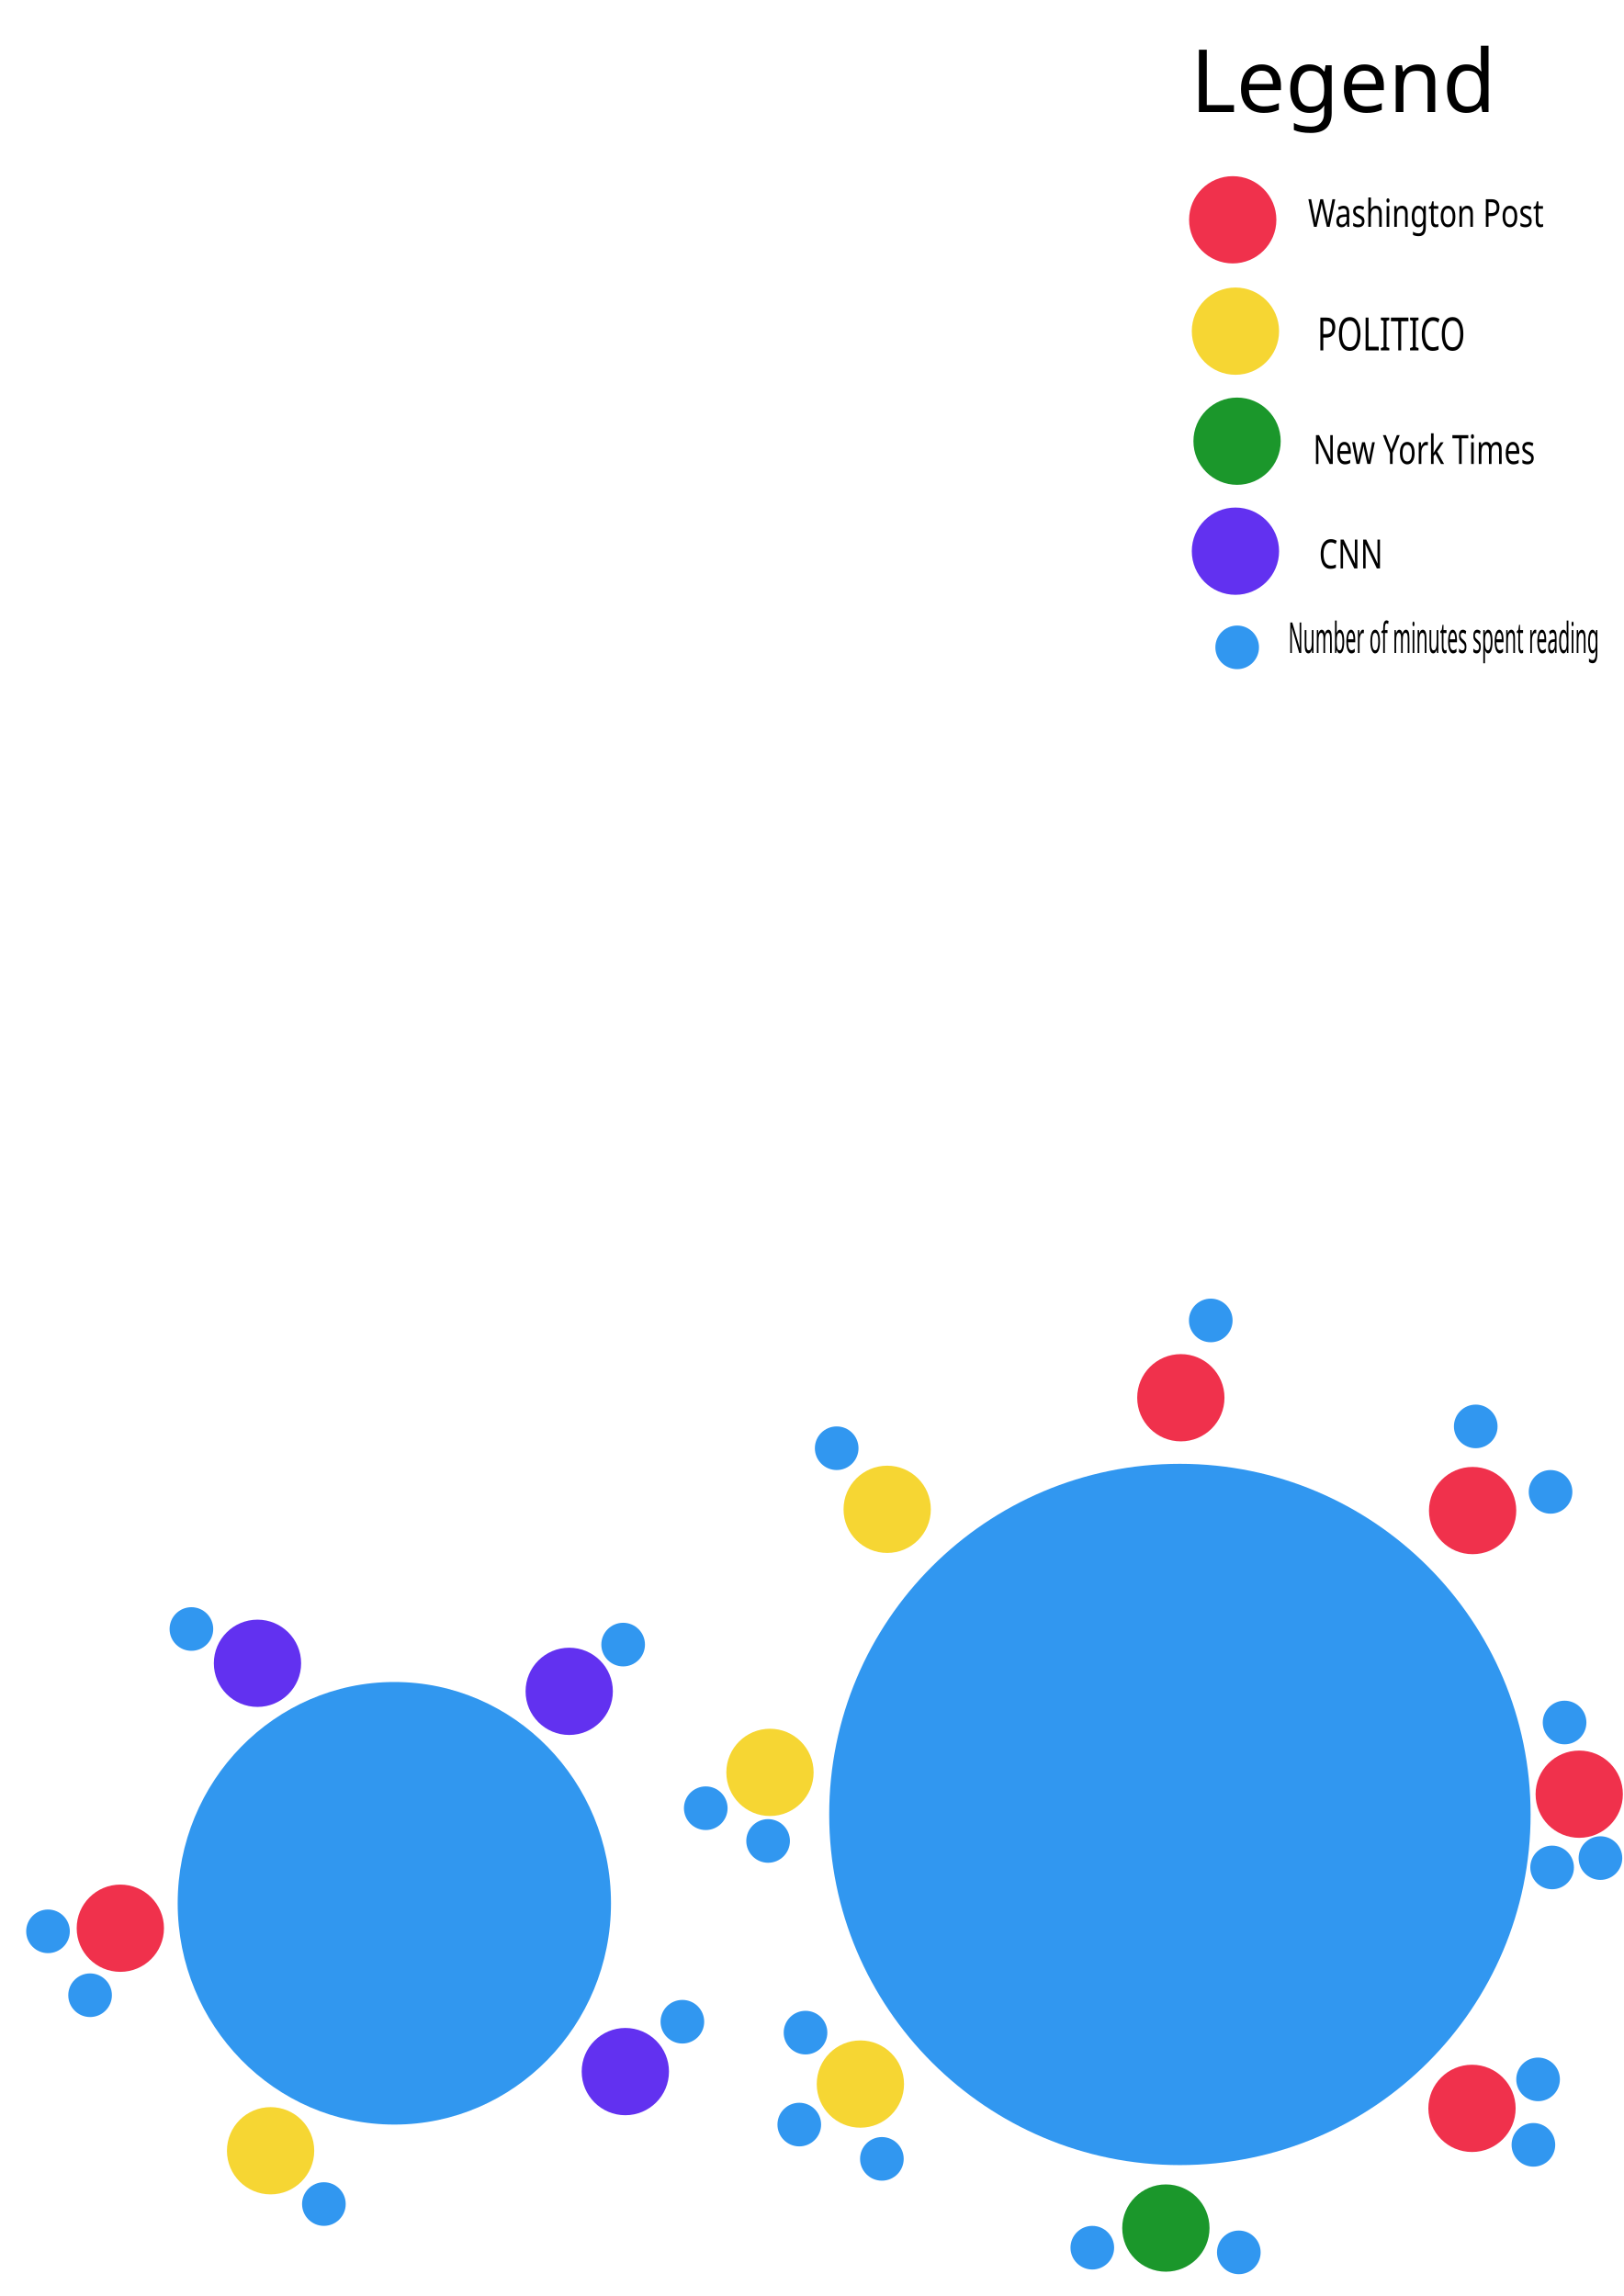
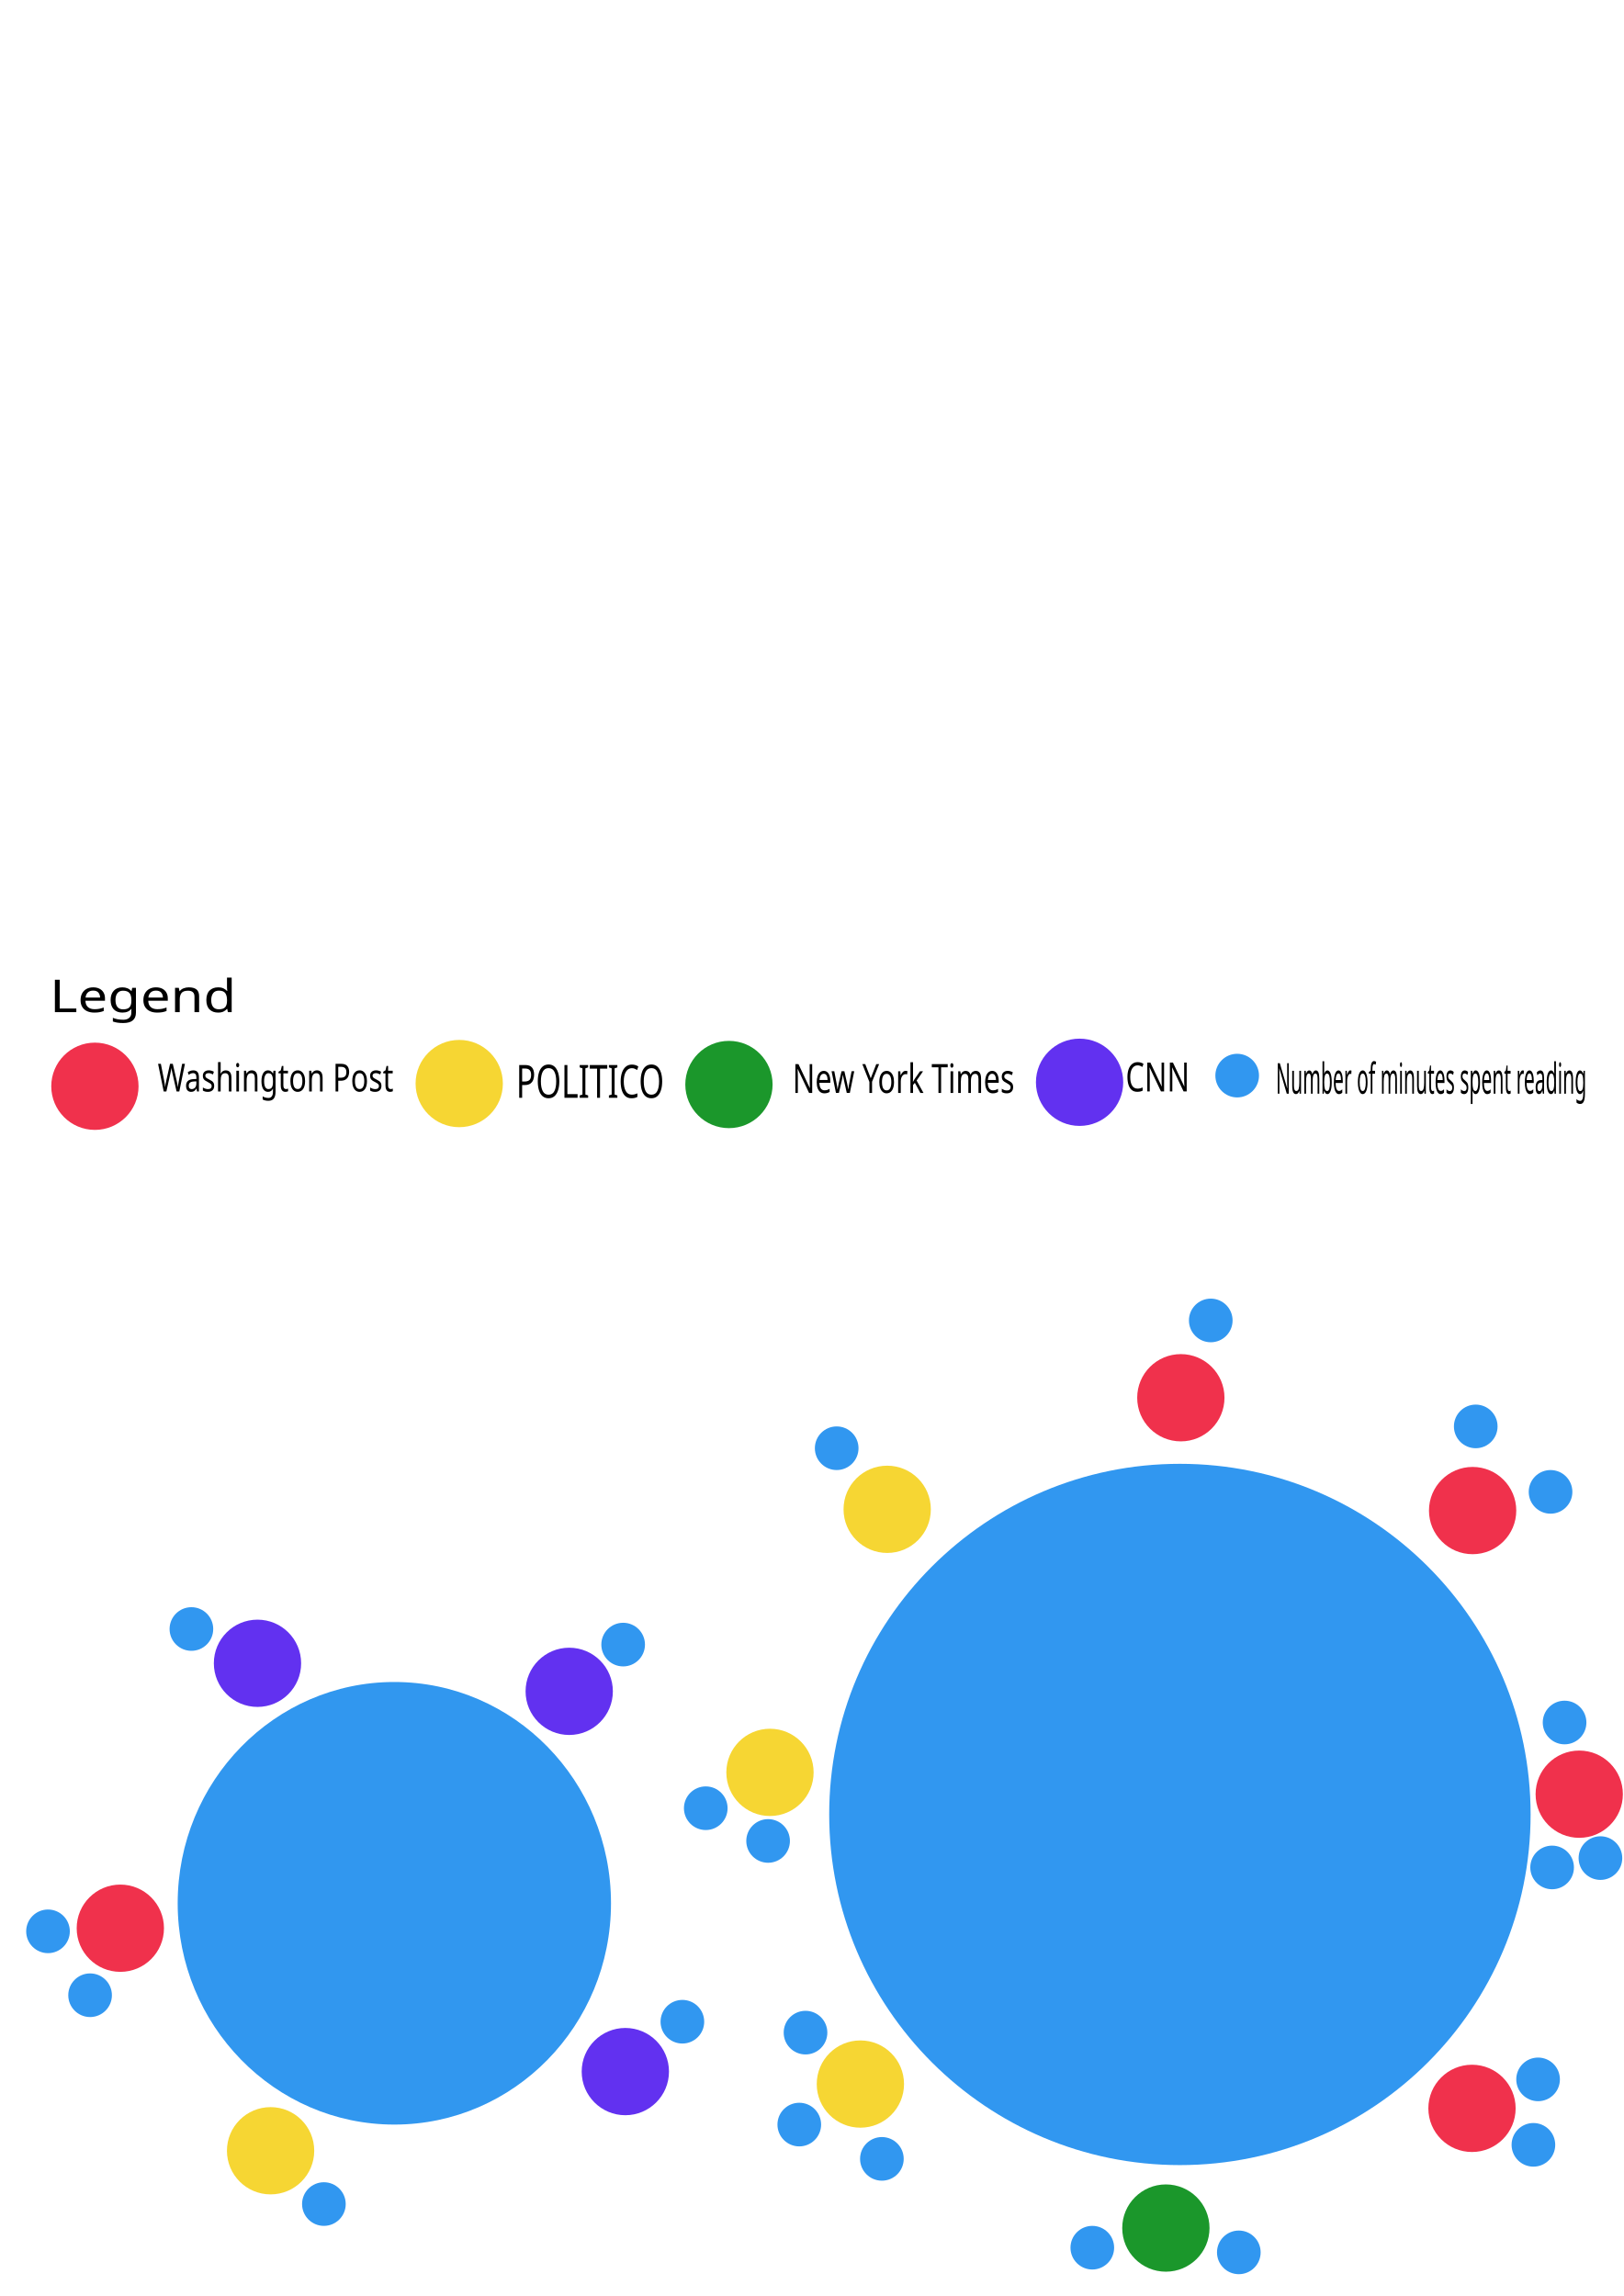
<svg xmlns="http://www.w3.org/2000/svg" width="210mm" height="297mm" viewBox="0 0 744.094 1052.362" id="svg2" version="1.1">
  <defs id="defs4" />
  <g id="layer1">
    <ellipse style="opacity:1;fill:#2c95ef;fill-opacity:0.975;stroke-width:9;stroke-miterlimit:4;stroke-dasharray:none" id="path4138" cx="180.714" cy="872.362" rx="99.286" ry="101.429" />
    <circle style="opacity:1;fill:#2c95ef;fill-opacity:0.976;stroke-width:9;stroke-miterlimit:4;stroke-dasharray:none" id="path4140" cx="540.714" cy="831.648" r="160.714" />
    <flowRoot xml:space="preserve" id="flowRoot4154" style="font-style:normal;font-weight:normal;font-size:40px;line-height:125%;font-family:sans-serif;letter-spacing:0px;word-spacing:0px;fill:#000000;fill-opacity:1;stroke:none;stroke-width:1px;stroke-linecap:butt;stroke-linejoin:miter;stroke-opacity:1" transform="matrix(0.70295,0,0,0.7692654,47.09787,206.8132)">
      <flowRegion id="flowRegion4156">
        <rect id="rect4158" width="160" height="60" x="120" y="832.362" />
      </flowRegion>
      <flowPara id="flowPara4160">Mobile</flowPara>
    </flowRoot>
    <flowRoot xml:space="preserve" id="flowRoot4162" style="font-style:normal;font-weight:normal;font-size:40px;line-height:125%;font-family:sans-serif;letter-spacing:0px;word-spacing:0px;fill:#000000;fill-opacity:1;stroke:none;stroke-width:1px;stroke-linecap:butt;stroke-linejoin:miter;stroke-opacity:1" transform="matrix(1.207,0,0,1.295228,-93.89246,-246.1548)">
      <flowRegion id="flowRegion4164">
        <rect id="rect4166" width="260" height="100" x="440" y="792.362" />
      </flowRegion>
      <flowPara id="flowPara4168">Desktop</flowPara>
    </flowRoot>
-     <flowRoot xml:space="preserve" id="flowRoot4178" style="font-style:normal;font-weight:normal;font-size:40px;line-height:125%;font-family:sans-serif;letter-spacing:0px;word-spacing:0px;fill:#000000;fill-opacity:1;stroke:none;stroke-width:1px;stroke-linecap:butt;stroke-linejoin:miter;stroke-opacity:1" transform="translate(32,10)">
+     <flowRoot xml:space="preserve" id="flowRoot4178" style="font-style:normal;font-weight:normal;font-size:40px;line-height:125%;font-family:sans-serif;letter-spacing:0px;word-spacing:0px;fill:#000000;fill-opacity:1;stroke:none;stroke-width:1px;stroke-linecap:butt;stroke-linejoin:miter;stroke-opacity:1" transform="matrix(0.9085065,0,0,0.9538531,81.73321,89.37832)">
      <flowRegion id="flowRegion4180">
        <rect id="rect4182" width="680" height="80" x="40" y="472.362" />
      </flowRegion>
      <flowPara id="flowPara4184">How do I consume the news?</flowPara>
    </flowRoot>
    <circle style="opacity:1;fill:#169526;fill-opacity:0.976;stroke-width:9;stroke-miterlimit:4;stroke-dasharray:none" id="New_York_Times" cx="534.286" cy="1021.219" r="20" />
    <g id="POLITICO">
      <circle r="20" cy="955.219" cx="394.286" id="path4228" style="opacity:1;fill:#f5d52e;fill-opacity:0.976;stroke-width:9;stroke-miterlimit:4;stroke-dasharray:none" />
      <circle r="20" cy="812.362" cx="352.857" id="path4228-8" style="opacity:1;fill:#f5d52e;fill-opacity:0.976;stroke-width:9;stroke-miterlimit:4;stroke-dasharray:none" />
      <circle r="20" cy="691.791" cx="406.571" id="path4228-2" style="opacity:1;fill:#f5d52e;fill-opacity:0.976;stroke-width:9;stroke-miterlimit:4;stroke-dasharray:none" />
      <circle r="20" cy="985.791" cx="124" id="path4228-22" style="opacity:1;fill:#f5d52e;fill-opacity:0.976;stroke-width:9;stroke-miterlimit:4;stroke-dasharray:none" />
    </g>
    <g id="Washington_Post">
      <circle r="20" cy="966.362" cx="674.571" id="path4186" style="opacity:1;fill:#ef2c48;fill-opacity:0.976;stroke-width:9;stroke-miterlimit:4;stroke-dasharray:none" />
      <circle r="20" cy="822.362" cx="723.714" id="path4186-2" style="opacity:1;fill:#ef2c48;fill-opacity:0.976;stroke-width:9;stroke-miterlimit:4;stroke-dasharray:none" />
      <circle r="20" cy="692.362" cx="674.857" id="path4186-2-2" style="opacity:1;fill:#ef2c48;fill-opacity:0.976;stroke-width:9;stroke-miterlimit:4;stroke-dasharray:none" />
      <circle r="20" cy="640.648" cx="541.143" id="path4186-2-0" style="opacity:1;fill:#ef2c48;fill-opacity:0.976;stroke-width:9;stroke-miterlimit:4;stroke-dasharray:none" />
      <circle r="20" cy="883.791" cx="55.143" id="path4186-2-4" style="opacity:1;fill:#ef2c48;fill-opacity:0.976;stroke-width:9;stroke-miterlimit:4;stroke-dasharray:none" />
    </g>
    <g id="CNN">
      <circle r="20" cy="762.362" cx="118" id="path4186-2-4-3" style="opacity:1;fill:#5e2cef;fill-opacity:0.976;stroke-width:9;stroke-miterlimit:4;stroke-dasharray:none" />
      <circle r="20" cy="775.219" cx="260.857" id="path4186-2-4-3-3" style="opacity:1;fill:#5e2cef;fill-opacity:0.976;stroke-width:9;stroke-miterlimit:4;stroke-dasharray:none" />
      <circle r="20" cy="949.505" cx="286.572" id="path4186-2-4-3-4" style="opacity:1;fill:#5e2cef;fill-opacity:0.976;stroke-width:9;stroke-miterlimit:4;stroke-dasharray:none" />
    </g>
    <circle style="opacity:1;fill:#2c95ef;fill-opacity:0.976;stroke-width:9;stroke-miterlimit:4;stroke-dasharray:none" id="path4336" cx="554.857" cy="605.219" r="10" />
    <circle style="opacity:1;fill:#2c95ef;fill-opacity:0.976;stroke-width:9;stroke-miterlimit:4;stroke-dasharray:none" id="path4336-9" cx="676.286" cy="653.791" r="10" />
    <circle style="opacity:1;fill:#2c95ef;fill-opacity:0.976;stroke-width:9;stroke-miterlimit:4;stroke-dasharray:none" id="path4336-94" cx="710.571" cy="683.791" r="10" />
    <circle style="opacity:1;fill:#2c95ef;fill-opacity:0.976;stroke-width:9;stroke-miterlimit:4;stroke-dasharray:none" id="path4336-7" cx="717" cy="789.505" r="10" />
    <circle style="opacity:1;fill:#2c95ef;fill-opacity:0.976;stroke-width:9;stroke-miterlimit:4;stroke-dasharray:none" id="path4336-1" cx="711.286" cy="855.934" r="10" />
    <circle style="opacity:1;fill:#2c95ef;fill-opacity:0.976;stroke-width:9;stroke-miterlimit:4;stroke-dasharray:none" id="path4336-2" cx="733.429" cy="851.648" r="10" />
    <circle style="opacity:1;fill:#2c95ef;fill-opacity:0.976;stroke-width:9;stroke-miterlimit:4;stroke-dasharray:none" id="path4336-28" cx="704.857" cy="953.076" r="10" />
    <circle style="opacity:1;fill:#2c95ef;fill-opacity:0.976;stroke-width:9;stroke-miterlimit:4;stroke-dasharray:none" id="path4336-16" cx="702.714" cy="983.076" r="10" />
    <circle style="opacity:1;fill:#2c95ef;fill-opacity:0.976;stroke-width:9;stroke-miterlimit:4;stroke-dasharray:none" id="path4336-6" cx="567.714" cy="1032.362" r="10" />
    <circle style="opacity:1;fill:#2c95ef;fill-opacity:0.976;stroke-width:9;stroke-miterlimit:4;stroke-dasharray:none" id="path4336-72" cx="500.571" cy="1030.219" r="10" />
    <circle style="opacity:1;fill:#2c95ef;fill-opacity:0.976;stroke-width:9;stroke-miterlimit:4;stroke-dasharray:none" id="path4336-21" cx="404.143" cy="989.505" r="10" />
    <circle style="opacity:1;fill:#2c95ef;fill-opacity:0.976;stroke-width:9;stroke-miterlimit:4;stroke-dasharray:none" id="path4336-23" cx="366.286" cy="973.791" r="10" />
    <circle style="opacity:1;fill:#2c95ef;fill-opacity:0.976;stroke-width:9;stroke-miterlimit:4;stroke-dasharray:none" id="path4336-68" cx="369.143" cy="931.648" r="10" />
    <circle style="opacity:1;fill:#2c95ef;fill-opacity:0.976;stroke-width:9;stroke-miterlimit:4;stroke-dasharray:none" id="path4336-74" cx="352" cy="843.791" r="10" />
    <circle style="opacity:1;fill:#2c95ef;fill-opacity:0.976;stroke-width:9;stroke-miterlimit:4;stroke-dasharray:none" id="path4336-3" cx="323.429" cy="828.791" r="10" />
    <circle style="opacity:1;fill:#2c95ef;fill-opacity:0.976;stroke-width:9;stroke-miterlimit:4;stroke-dasharray:none" id="path4336-4" cx="383.429" cy="663.791" r="10" />
    <circle style="opacity:1;fill:#2c95ef;fill-opacity:0.976;stroke-width:9;stroke-miterlimit:4;stroke-dasharray:none" id="path4336-0" cx="41.286" cy="914.505" r="10" />
    <circle style="opacity:1;fill:#2c95ef;fill-opacity:0.976;stroke-width:9;stroke-miterlimit:4;stroke-dasharray:none" id="path4336-5" cx="22" cy="885.219" r="10" />
    <circle style="opacity:1;fill:#2c95ef;fill-opacity:0.976;stroke-width:9;stroke-miterlimit:4;stroke-dasharray:none" id="path4336-34" cx="87.714" cy="746.648" r="10" />
    <circle style="opacity:1;fill:#2c95ef;fill-opacity:0.976;stroke-width:9;stroke-miterlimit:4;stroke-dasharray:none" id="path4336-285" cx="285.571" cy="753.791" r="10" />
    <circle style="opacity:1;fill:#2c95ef;fill-opacity:0.976;stroke-width:9;stroke-miterlimit:4;stroke-dasharray:none" id="path4336-38" cx="312.714" cy="926.648" r="10" />
    <circle style="opacity:1;fill:#2c95ef;fill-opacity:0.976;stroke-width:9;stroke-miterlimit:4;stroke-dasharray:none" id="path4336-04" cx="148.429" cy="1010.219" r="10" />
-     <text xml:space="preserve" style="font-style:normal;font-weight:normal;font-size:40px;line-height:125%;font-family:sans-serif;letter-spacing:0px;word-spacing:0px;fill:#000000;fill-opacity:1;stroke:none;stroke-width:1px;stroke-linecap:butt;stroke-linejoin:miter;stroke-opacity:1" x="545.548" y="51.352" id="text4473">
-       <tspan id="tspan4475" x="545.548" y="51.352">Legend</tspan>
+     <text xml:space="preserve" style="font-style:normal;font-weight:normal;font-size:22.54px;line-height:125%;font-family:sans-serif;letter-spacing:0px;word-spacing:0px;fill:#000000;fill-opacity:1;stroke:none;stroke-width:1px;stroke-linecap:butt;stroke-linejoin:miter;stroke-opacity:1" x="21.043" y="502.479" id="text4473" transform="scale(1.083126,0.9232533)">
+       <tspan id="tspan4475" x="21.043" y="502.479">Legend</tspan>
    </text>
-     <circle style="opacity:1;fill:#ef2c48;fill-opacity:0.976;stroke-width:9;stroke-miterlimit:4;stroke-dasharray:none" id="path4186-2-0-6" cx="564.92" cy="100.744" r="20" />
-     <text xml:space="preserve" style="font-style:normal;font-weight:normal;font-size:15.524px;line-height:125%;font-family:sans-serif;letter-spacing:0px;word-spacing:0px;fill:#000000;fill-opacity:1;stroke:none;stroke-width:1px;stroke-linecap:butt;stroke-linejoin:miter;stroke-opacity:1" x="685.027" y="90.996" id="text4492" transform="scale(0.8750313,1.142816)">
-       <tspan id="tspan4494" x="685.027" y="90.996">Washington Post</tspan>
+     <circle style="opacity:1;fill:#ef2c48;fill-opacity:0.976;stroke-width:9;stroke-miterlimit:4;stroke-dasharray:none" id="path4186-2-0-6" cx="43.491" cy="497.887" r="20" />
+     <text xml:space="preserve" style="font-style:normal;font-weight:normal;font-size:15.524px;line-height:125%;font-family:sans-serif;letter-spacing:0px;word-spacing:0px;fill:#000000;fill-opacity:1;stroke:none;stroke-width:1px;stroke-linecap:butt;stroke-linejoin:miter;stroke-opacity:1" x="82.6" y="437.759" id="text4492" transform="scale(0.8750313,1.142816)">
+       <tspan id="tspan4494" x="82.6" y="437.759">Washington Post</tspan>
    </text>
-     <text xml:space="preserve" style="font-style:normal;font-weight:normal;font-size:17.742px;line-height:125%;font-family:sans-serif;letter-spacing:0px;word-spacing:0px;fill:#000000;fill-opacity:1;stroke:none;stroke-width:1px;stroke-linecap:butt;stroke-linejoin:miter;stroke-opacity:1" x="715.88" y="135.423" id="text4492-8" transform="scale(0.8432041,1.185952)">
-       <tspan id="tspan4494-7" x="715.88" y="135.423">POLITICO</tspan>
+     <text xml:space="preserve" style="font-style:normal;font-weight:normal;font-size:17.742px;line-height:125%;font-family:sans-serif;letter-spacing:0px;word-spacing:0px;fill:#000000;fill-opacity:1;stroke:none;stroke-width:1px;stroke-linecap:butt;stroke-linejoin:miter;stroke-opacity:1" x="280.466" y="424.28" id="text4492-8" transform="scale(0.8432041,1.185952)">
+       <tspan id="tspan4494-7" x="280.466" y="424.28">POLITICO</tspan>
    </text>
-     <circle style="opacity:1;fill:#f5d52e;fill-opacity:0.976;stroke-width:9;stroke-miterlimit:4;stroke-dasharray:none" id="path4228-2-1" cx="566.165" cy="151.786" r="20" />
-     <circle style="opacity:1;fill:#169526;fill-opacity:0.976;stroke-width:9;stroke-miterlimit:4;stroke-dasharray:none" id="path4226-1" cx="566.91" cy="202.224" r="20" />
-     <text xml:space="preserve" style="font-style:normal;font-weight:normal;font-size:15.882px;line-height:125%;font-family:sans-serif;letter-spacing:0px;word-spacing:0px;fill:#000000;fill-opacity:1;stroke:none;stroke-width:1px;stroke-linecap:butt;stroke-linejoin:miter;stroke-opacity:1" x="701.75" y="182.351" id="text4492-8-4" transform="scale(0.8574917,1.166192)">
-       <tspan id="tspan4494-7-7" x="701.75" y="182.351">New York Times</tspan>
+     <circle style="opacity:1;fill:#f5d52e;fill-opacity:0.976;stroke-width:9;stroke-miterlimit:4;stroke-dasharray:none" id="path4228-2-1" cx="210.451" cy="496.643" r="20" />
+     <circle style="opacity:1;fill:#169526;fill-opacity:0.976;stroke-width:9;stroke-miterlimit:4;stroke-dasharray:none" id="path4226-1" cx="334.053" cy="497.081" r="20" />
+     <text xml:space="preserve" style="font-style:normal;font-weight:normal;font-size:15.882px;line-height:125%;font-family:sans-serif;letter-spacing:0px;word-spacing:0px;fill:#000000;fill-opacity:1;stroke:none;stroke-width:1px;stroke-linecap:butt;stroke-linejoin:miter;stroke-opacity:1" x="423.53" y="429.554" id="text4492-8-4" transform="scale(0.8574917,1.166192)">
+       <tspan id="tspan4494-7-7" x="423.53" y="429.554">New York Times</tspan>
    </text>
-     <circle style="opacity:1;fill:#5e2cef;fill-opacity:0.976;stroke-width:9;stroke-miterlimit:4;stroke-dasharray:none" id="path4186-2-4-3-4-2" cx="566.165" cy="252.632" r="20" />
-     <text xml:space="preserve" style="font-style:normal;font-weight:normal;font-size:15.882px;line-height:125%;font-family:sans-serif;letter-spacing:0px;word-spacing:0px;fill:#000000;fill-opacity:1;stroke:none;stroke-width:1px;stroke-linecap:butt;stroke-linejoin:miter;stroke-opacity:1" x="704.858" y="223.402" id="text4492-8-4-0" transform="scale(0.8574917,1.166192)">
-       <tspan id="tspan4494-7-7-6" x="704.858" y="223.402">CNN</tspan>
+     <circle style="opacity:1;fill:#5e2cef;fill-opacity:0.976;stroke-width:9;stroke-miterlimit:4;stroke-dasharray:none" id="path4186-2-4-3-4-2" cx="494.737" cy="496.061" r="20" />
+     <text xml:space="preserve" style="font-style:normal;font-weight:normal;font-size:15.882px;line-height:125%;font-family:sans-serif;letter-spacing:0px;word-spacing:0px;fill:#000000;fill-opacity:1;stroke:none;stroke-width:1px;stroke-linecap:butt;stroke-linejoin:miter;stroke-opacity:1" x="601.566" y="428.955" id="text4492-8-4-0" transform="scale(0.8574917,1.166192)">
+       <tspan id="tspan4494-7-7-6" x="601.566" y="428.955">CNN</tspan>
    </text>
-     <circle style="opacity:1;fill:#2c95ef;fill-opacity:0.976;stroke-width:9;stroke-miterlimit:4;stroke-dasharray:none" id="path4336-4-3" cx="566.962" cy="296.715" r="10" />
-     <text xml:space="preserve" style="font-style:normal;font-weight:normal;font-size:13.199px;line-height:125%;font-family:sans-serif;letter-spacing:0px;word-spacing:0px;fill:#000000;fill-opacity:1;stroke:none;stroke-width:1px;stroke-linecap:butt;stroke-linejoin:miter;stroke-opacity:1" x="875.217" y="201.907" id="text4492-8-4-0-0" transform="scale(0.6746047,1.482349)">
-       <tspan id="tspan4494-7-7-6-1" x="875.217" y="201.907">Number of minutes spent reading</tspan>
+     <circle style="opacity:1;fill:#2c95ef;fill-opacity:0.976;stroke-width:9;stroke-miterlimit:4;stroke-dasharray:none" id="path4336-4-3" cx="566.962" cy="493" r="10" />
+     <text xml:space="preserve" style="font-style:normal;font-weight:normal;font-size:13.199px;line-height:125%;font-family:sans-serif;letter-spacing:0px;word-spacing:0px;fill:#000000;fill-opacity:1;stroke:none;stroke-width:1px;stroke-linecap:butt;stroke-linejoin:miter;stroke-opacity:1" x="866.747" y="338.177" id="text4492-8-4-0-0" transform="scale(0.6746047,1.482349)">
+       <tspan id="tspan4494-7-7-6-1" x="866.747" y="338.177">Number of minutes spent reading</tspan>
    </text>
  </g>
</svg>
